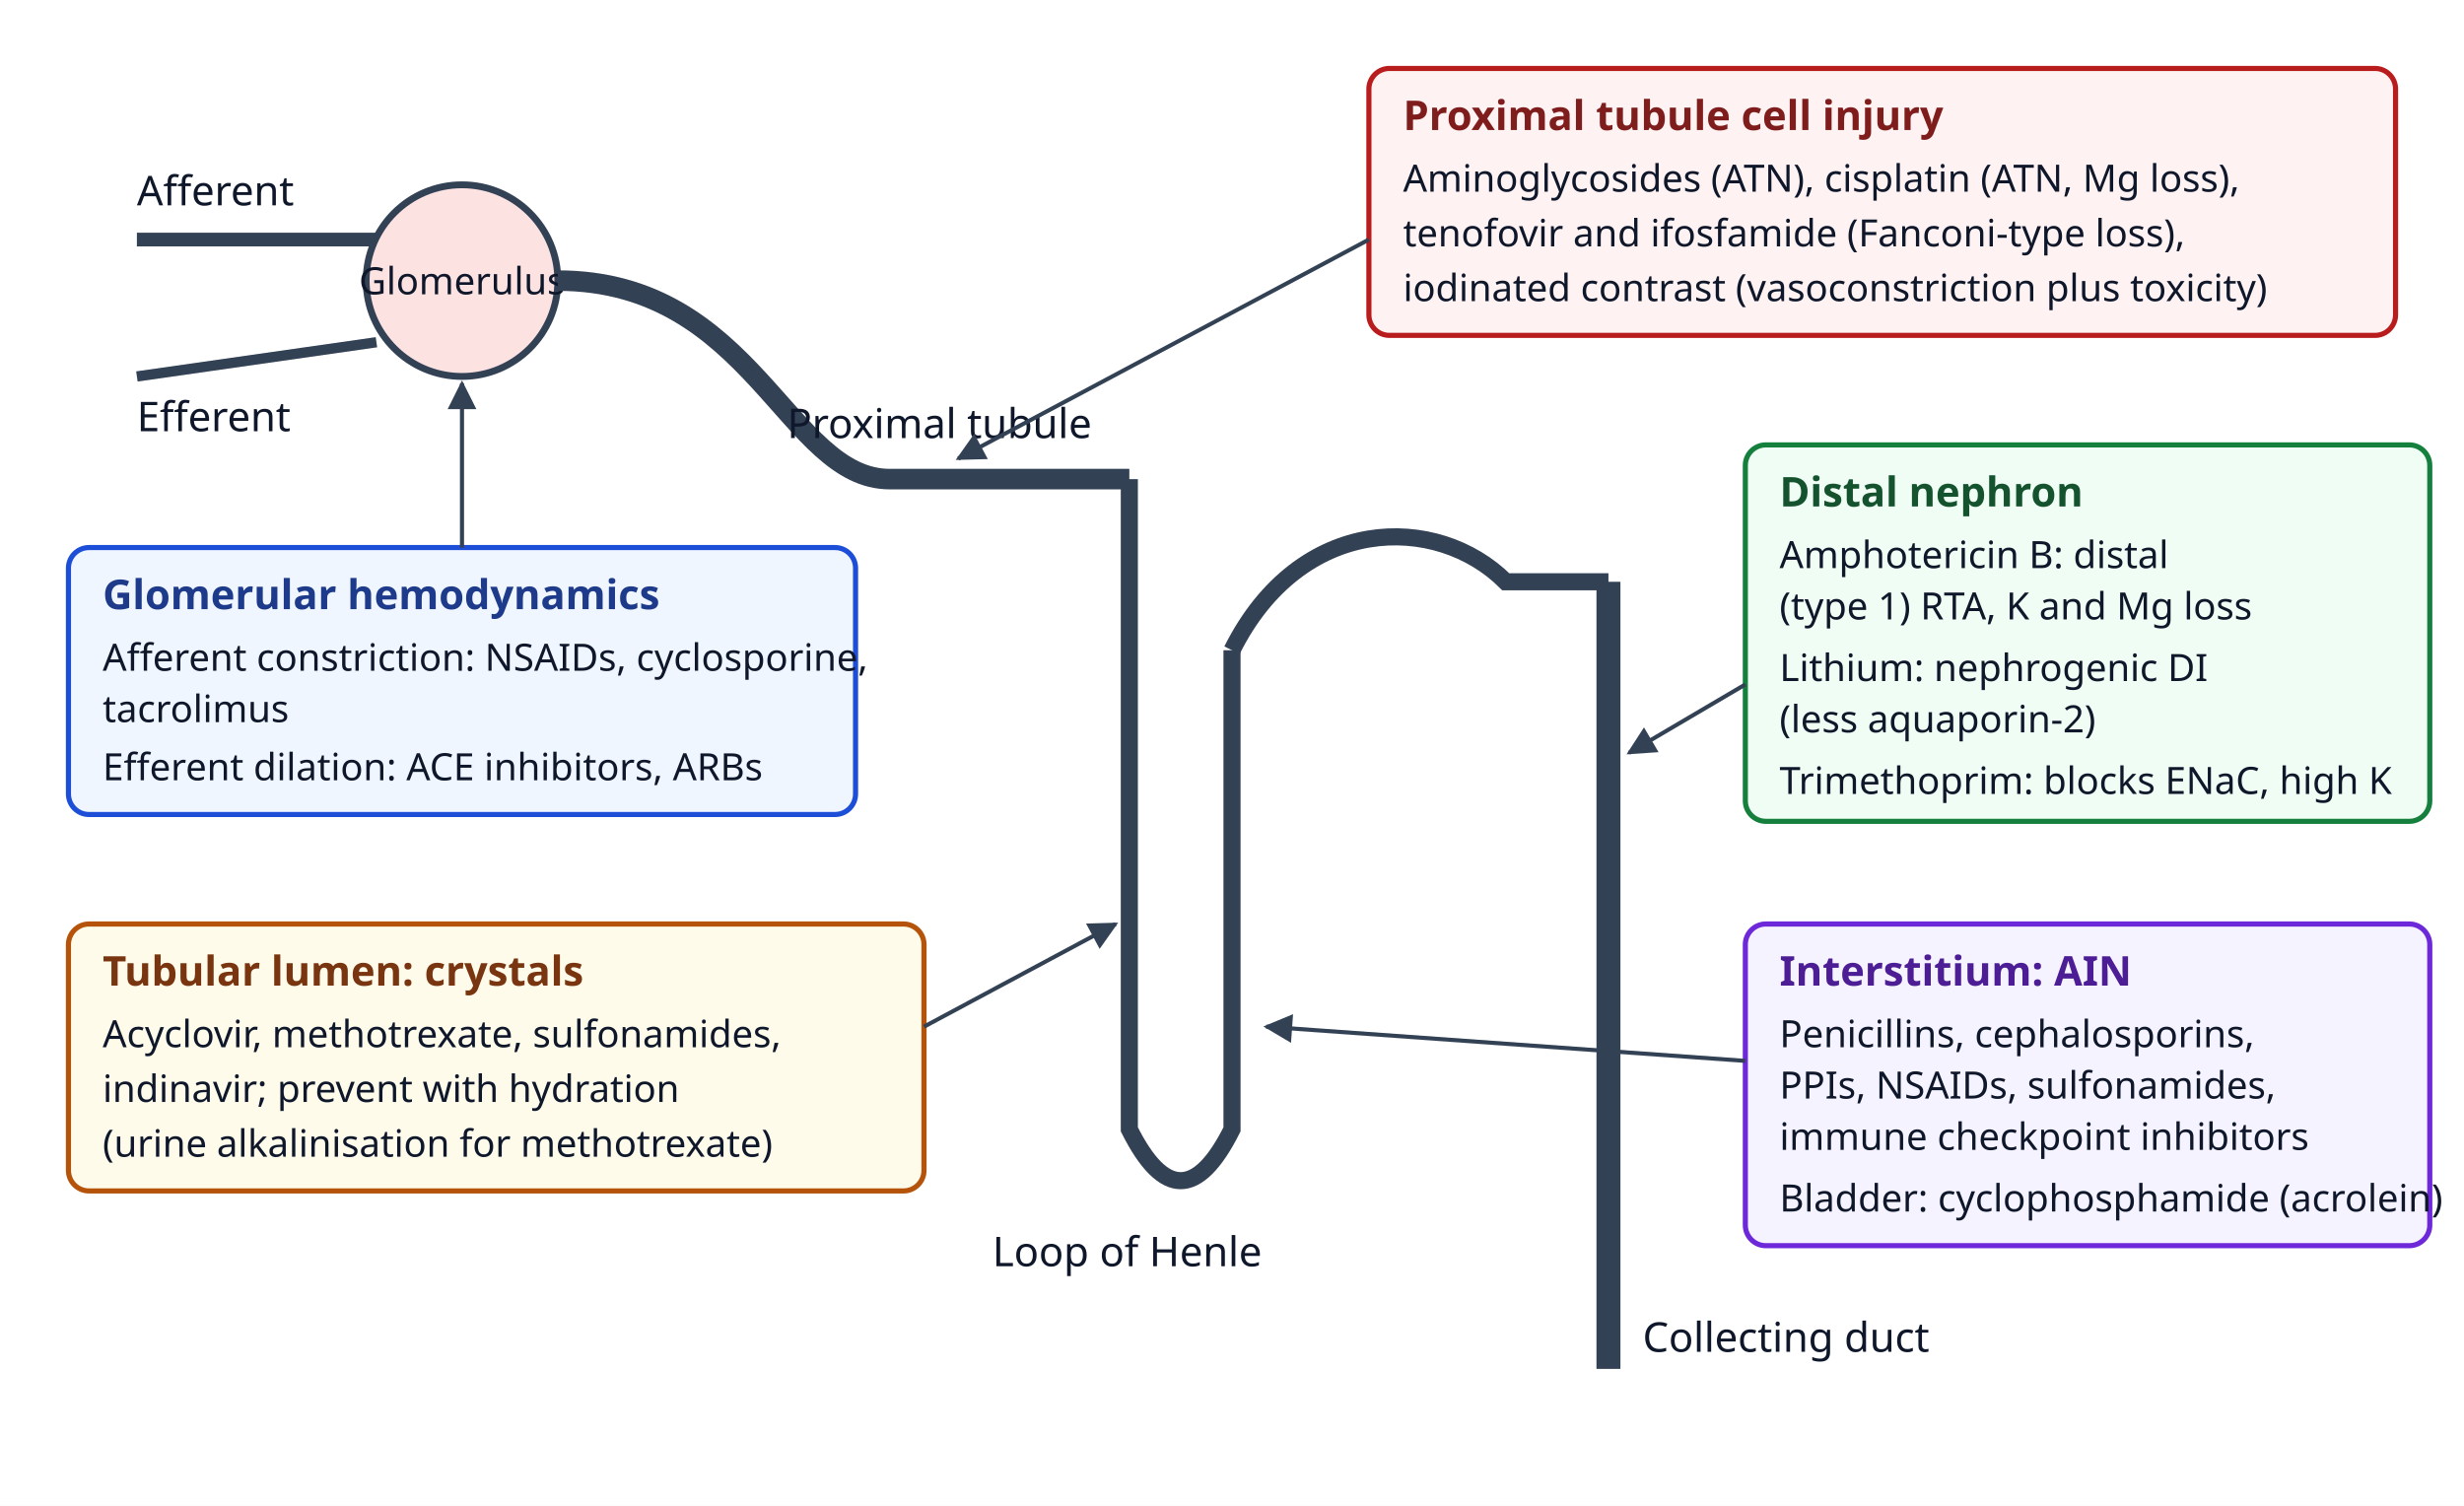
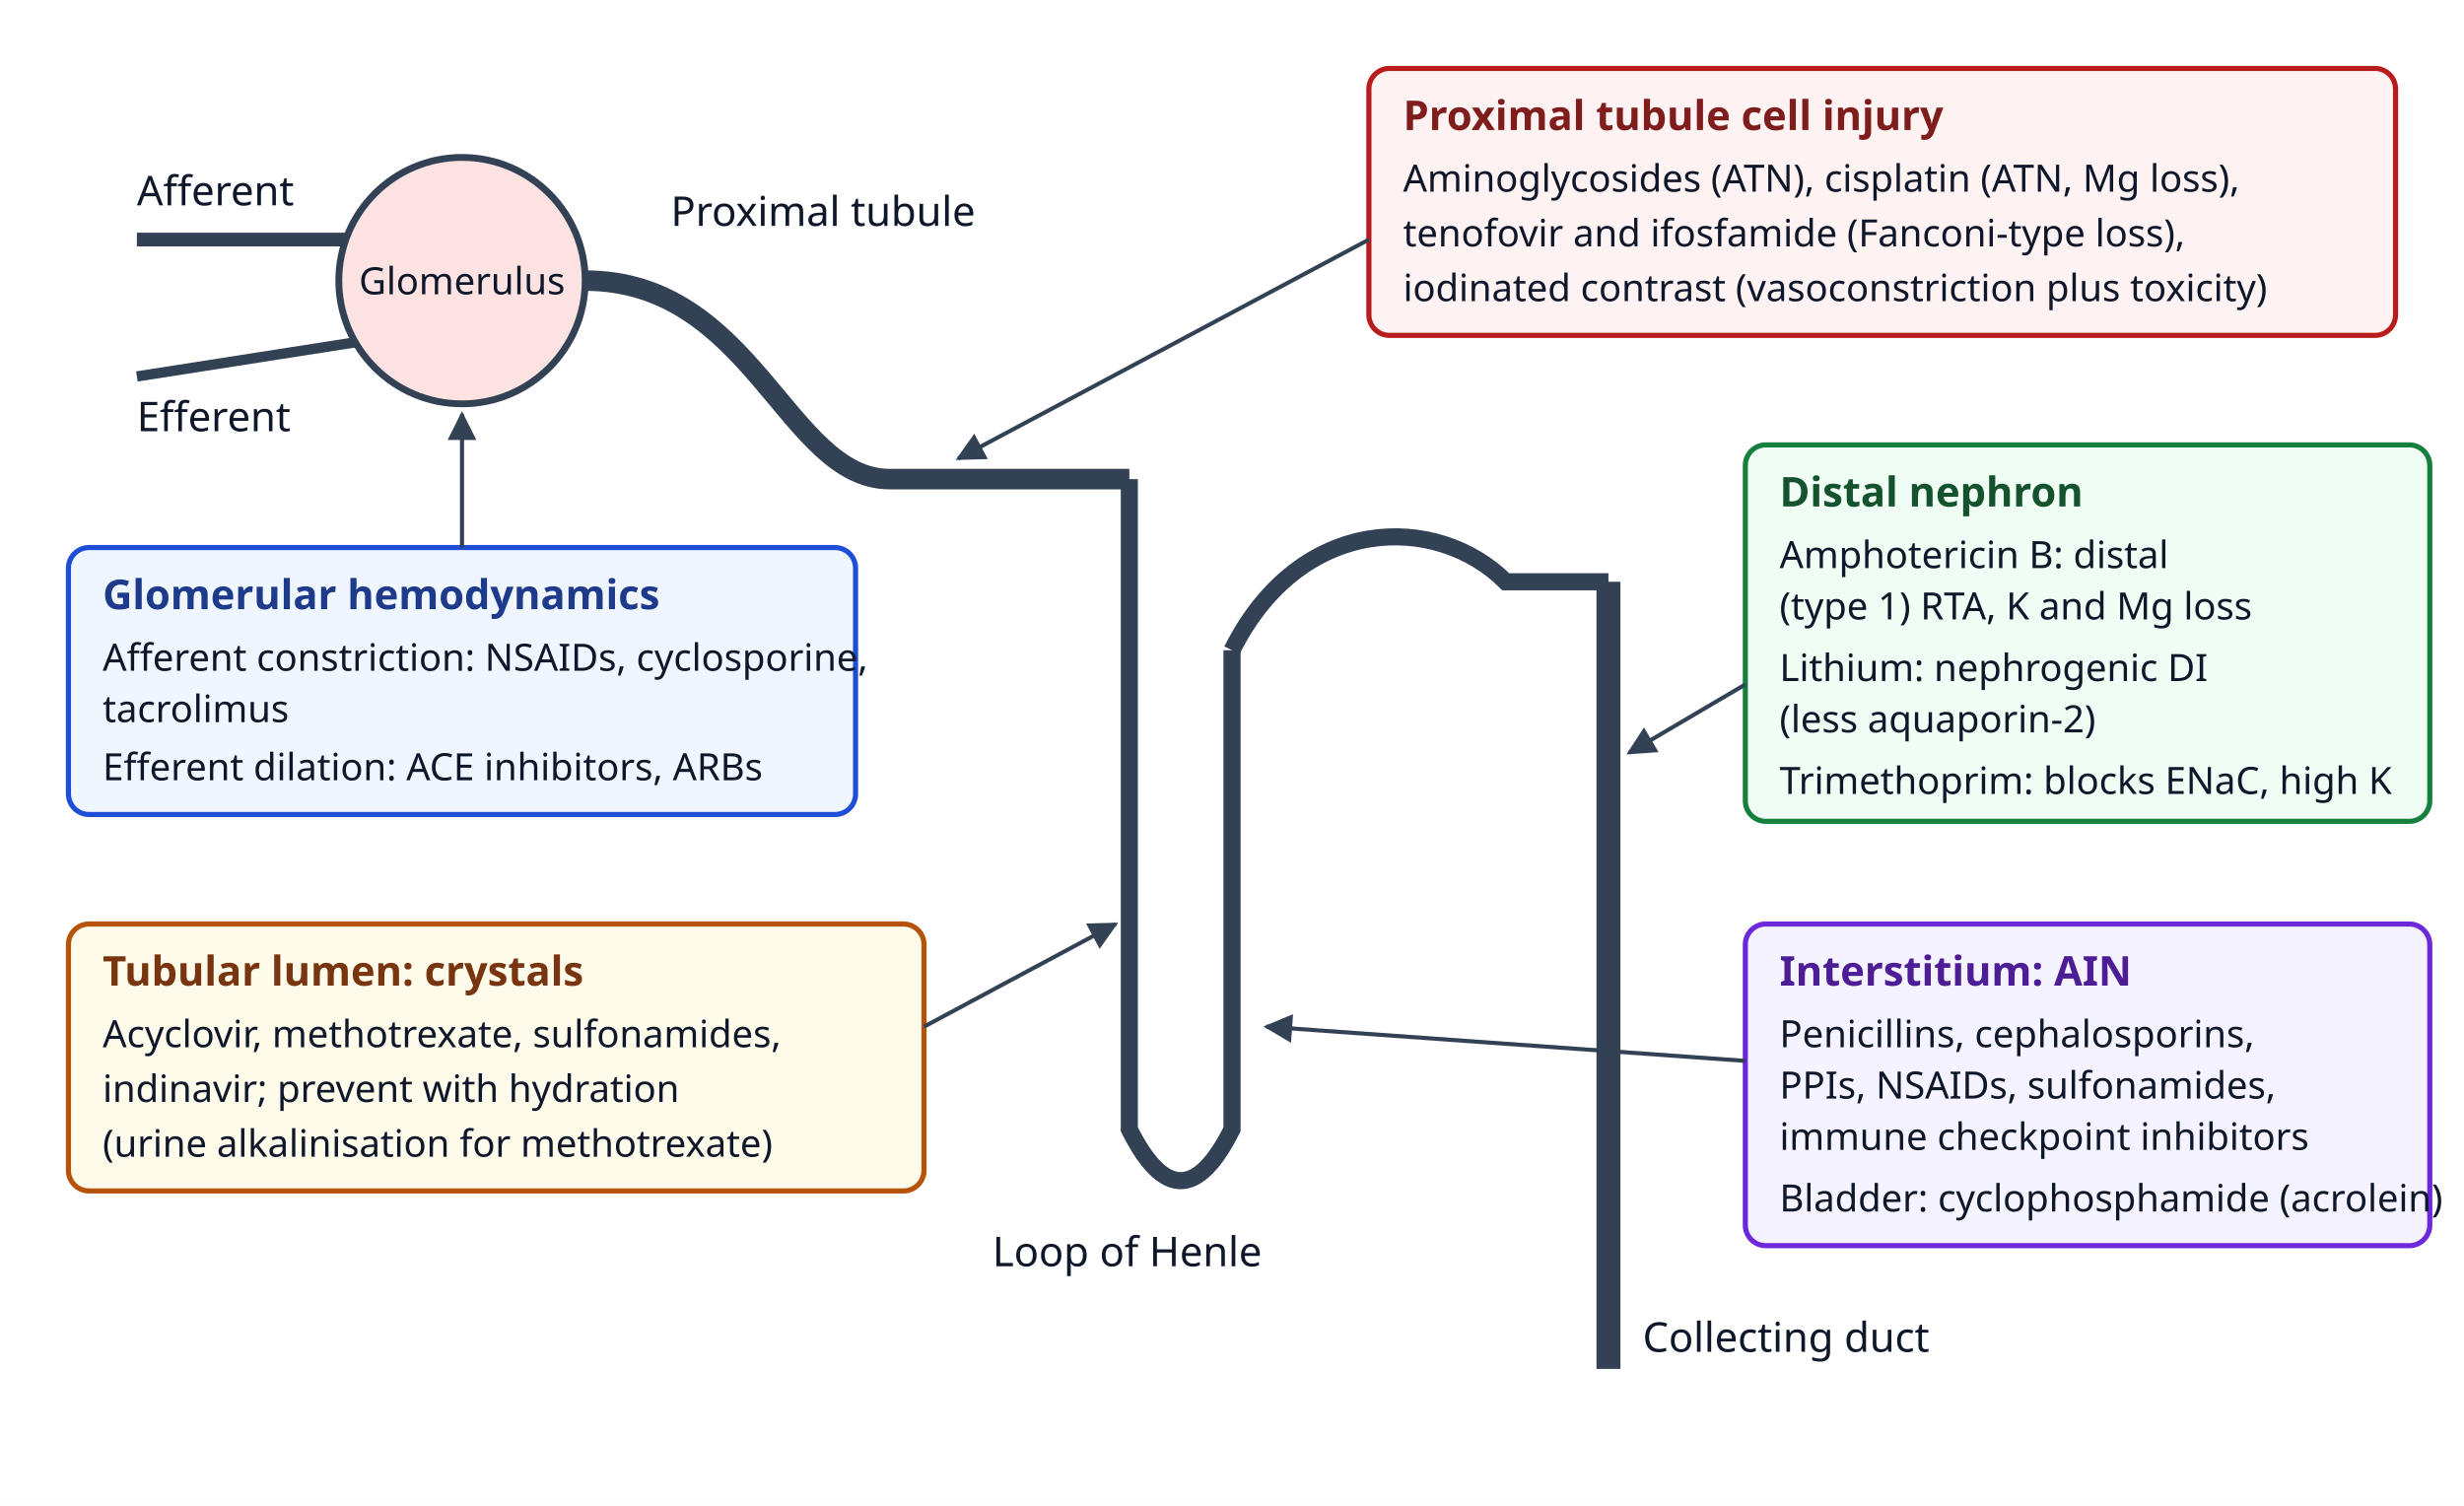
<svg xmlns="http://www.w3.org/2000/svg" viewBox="0 0 720 440" width="720" height="440" role="img" aria-label="Nephron map of where common nephrotoxic drugs act">
  <defs>
    <marker id="s23c-f110801-arrow" viewBox="0 0 10 10" refX="9" refY="5" markerWidth="7" markerHeight="7" orient="auto-start-reverse">
      <path d="M0,0 L10,5 L0,10 z" fill="#334155" />
    </marker>
  </defs>
  <rect x="0" y="0" width="720" height="440" fill="#ffffff" />
-   <line x1="40" y1="70" x2="110" y2="70" stroke="#334155" stroke-width="4" />
+   <line x1="40" y1="70" x2="101" y2="70" stroke="#334155" stroke-width="4" />
  <text x="40" y="60" font-family="sans-serif" font-size="12" fill="#0f172a">Afferent</text>
-   <circle cx="135" cy="82" r="28" fill="#fde2e2" stroke="#334155" stroke-width="2" />
+   <circle cx="135" cy="82" r="36" fill="#fde2e2" stroke="#334155" stroke-width="2" />
  <text x="135" y="86" font-family="sans-serif" font-size="11" fill="#0f172a" text-anchor="middle">Glomerulus</text>
-   <line x1="110" y1="100" x2="40" y2="110" stroke="#334155" stroke-width="3" />
+   <line x1="104" y1="100" x2="40" y2="110" stroke="#334155" stroke-width="3" />
  <text x="40" y="126" font-family="sans-serif" font-size="12" fill="#0f172a">Efferent</text>
-   <path d="M163,82 C220,82 230,140 260,140 L330,140" fill="none" stroke="#334155" stroke-width="6" />
-   <text x="230" y="128" font-family="sans-serif" font-size="12" fill="#0f172a">Proximal tubule</text>
+   <path d="M171,82 C220,82 230,140 260,140 L330,140" fill="none" stroke="#334155" stroke-width="6" />
+   <text x="196" y="66" font-family="sans-serif" font-size="12" fill="#0f172a">Proximal tubule</text>
  <path d="M330,140 L330,330 Q345,360 360,330 L360,190" fill="none" stroke="#334155" stroke-width="5" />
  <text x="290" y="370" font-family="sans-serif" font-size="12" fill="#0f172a">Loop of Henle</text>
  <path d="M360,190 C380,150 420,150 440,170 L470,170" fill="none" stroke="#334155" stroke-width="5" />
  <path d="M470,170 L470,400" fill="none" stroke="#334155" stroke-width="7" />
  <text x="480" y="395" font-family="sans-serif" font-size="12" fill="#0f172a">Collecting duct</text>
  <rect x="20" y="160" width="230" height="78" rx="6" fill="#eff6ff" stroke="#1d4ed8" stroke-width="1.5" />
  <text x="30" y="178" font-family="sans-serif" font-size="12" font-weight="bold" fill="#1e3a8a">Glomerular hemodynamics</text>
  <text x="30" y="196" font-family="sans-serif" font-size="11" fill="#0f172a">Afferent constriction: NSAIDs, cyclosporine,</text>
  <text x="30" y="211" font-family="sans-serif" font-size="11" fill="#0f172a">tacrolimus</text>
  <text x="30" y="228" font-family="sans-serif" font-size="11" fill="#0f172a">Efferent dilation: ACE inhibitors, ARBs</text>
-   <line x1="135" y1="160" x2="135" y2="112" stroke="#334155" stroke-width="1.2" marker-end="url(#s23c-f110801-arrow)" />
+   <line x1="135" y1="160" x2="135" y2="121" stroke="#334155" stroke-width="1.2" marker-end="url(#s23c-f110801-arrow)" />
  <rect x="400" y="20" width="300" height="78" rx="6" fill="#fef2f2" stroke="#b91c1c" stroke-width="1.5" />
  <text x="410" y="38" font-family="sans-serif" font-size="12" font-weight="bold" fill="#7f1d1d">Proximal tubule cell injury</text>
  <text x="410" y="56" font-family="sans-serif" font-size="11" fill="#0f172a">Aminoglycosides (ATN), cisplatin (ATN, Mg loss),</text>
  <text x="410" y="72" font-family="sans-serif" font-size="11" fill="#0f172a">tenofovir and ifosfamide (Fanconi-type loss),</text>
  <text x="410" y="88" font-family="sans-serif" font-size="11" fill="#0f172a">iodinated contrast (vasoconstriction plus toxicity)</text>
  <line x1="400" y1="70" x2="280" y2="134" stroke="#334155" stroke-width="1.2" marker-end="url(#s23c-f110801-arrow)" />
  <rect x="20" y="270" width="250" height="78" rx="6" fill="#fffbeb" stroke="#b45309" stroke-width="1.5" />
  <text x="30" y="288" font-family="sans-serif" font-size="12" font-weight="bold" fill="#78350f">Tubular lumen: crystals</text>
  <text x="30" y="306" font-family="sans-serif" font-size="11" fill="#0f172a">Acyclovir, methotrexate, sulfonamides,</text>
  <text x="30" y="322" font-family="sans-serif" font-size="11" fill="#0f172a">indinavir; prevent with hydration</text>
  <text x="30" y="338" font-family="sans-serif" font-size="11" fill="#0f172a">(urine alkalinisation for methotrexate)</text>
  <line x1="270" y1="300" x2="326" y2="270" stroke="#334155" stroke-width="1.2" marker-end="url(#s23c-f110801-arrow)" />
  <rect x="510" y="130" width="200" height="110" rx="6" fill="#f0fdf4" stroke="#15803d" stroke-width="1.5" />
  <text x="520" y="148" font-family="sans-serif" font-size="12" font-weight="bold" fill="#14532d">Distal nephron</text>
  <text x="520" y="166" font-family="sans-serif" font-size="11" fill="#0f172a">Amphotericin B: distal</text>
  <text x="520" y="181" font-family="sans-serif" font-size="11" fill="#0f172a">(type 1) RTA, K and Mg loss</text>
  <text x="520" y="199" font-family="sans-serif" font-size="11" fill="#0f172a">Lithium: nephrogenic DI</text>
  <text x="520" y="214" font-family="sans-serif" font-size="11" fill="#0f172a">(less aquaporin-2)</text>
  <text x="520" y="232" font-family="sans-serif" font-size="11" fill="#0f172a">Trimethoprim: blocks ENaC, high K</text>
  <line x1="510" y1="200" x2="476" y2="220" stroke="#334155" stroke-width="1.2" marker-end="url(#s23c-f110801-arrow)" />
  <rect x="510" y="270" width="200" height="94" rx="6" fill="#f5f3ff" stroke="#6d28d9" stroke-width="1.5" />
  <text x="520" y="288" font-family="sans-serif" font-size="12" font-weight="bold" fill="#4c1d95">Interstitium: AIN</text>
  <text x="520" y="306" font-family="sans-serif" font-size="11" fill="#0f172a">Penicillins, cephalosporins,</text>
  <text x="520" y="321" font-family="sans-serif" font-size="11" fill="#0f172a">PPIs, NSAIDs, sulfonamides,</text>
  <text x="520" y="336" font-family="sans-serif" font-size="11" fill="#0f172a">immune checkpoint inhibitors</text>
  <text x="520" y="354" font-family="sans-serif" font-size="11" fill="#0f172a">Bladder: cyclophosphamide (acrolein)</text>
  <line x1="510" y1="310" x2="370" y2="300" stroke="#334155" stroke-width="1.2" marker-end="url(#s23c-f110801-arrow)" />
</svg>
